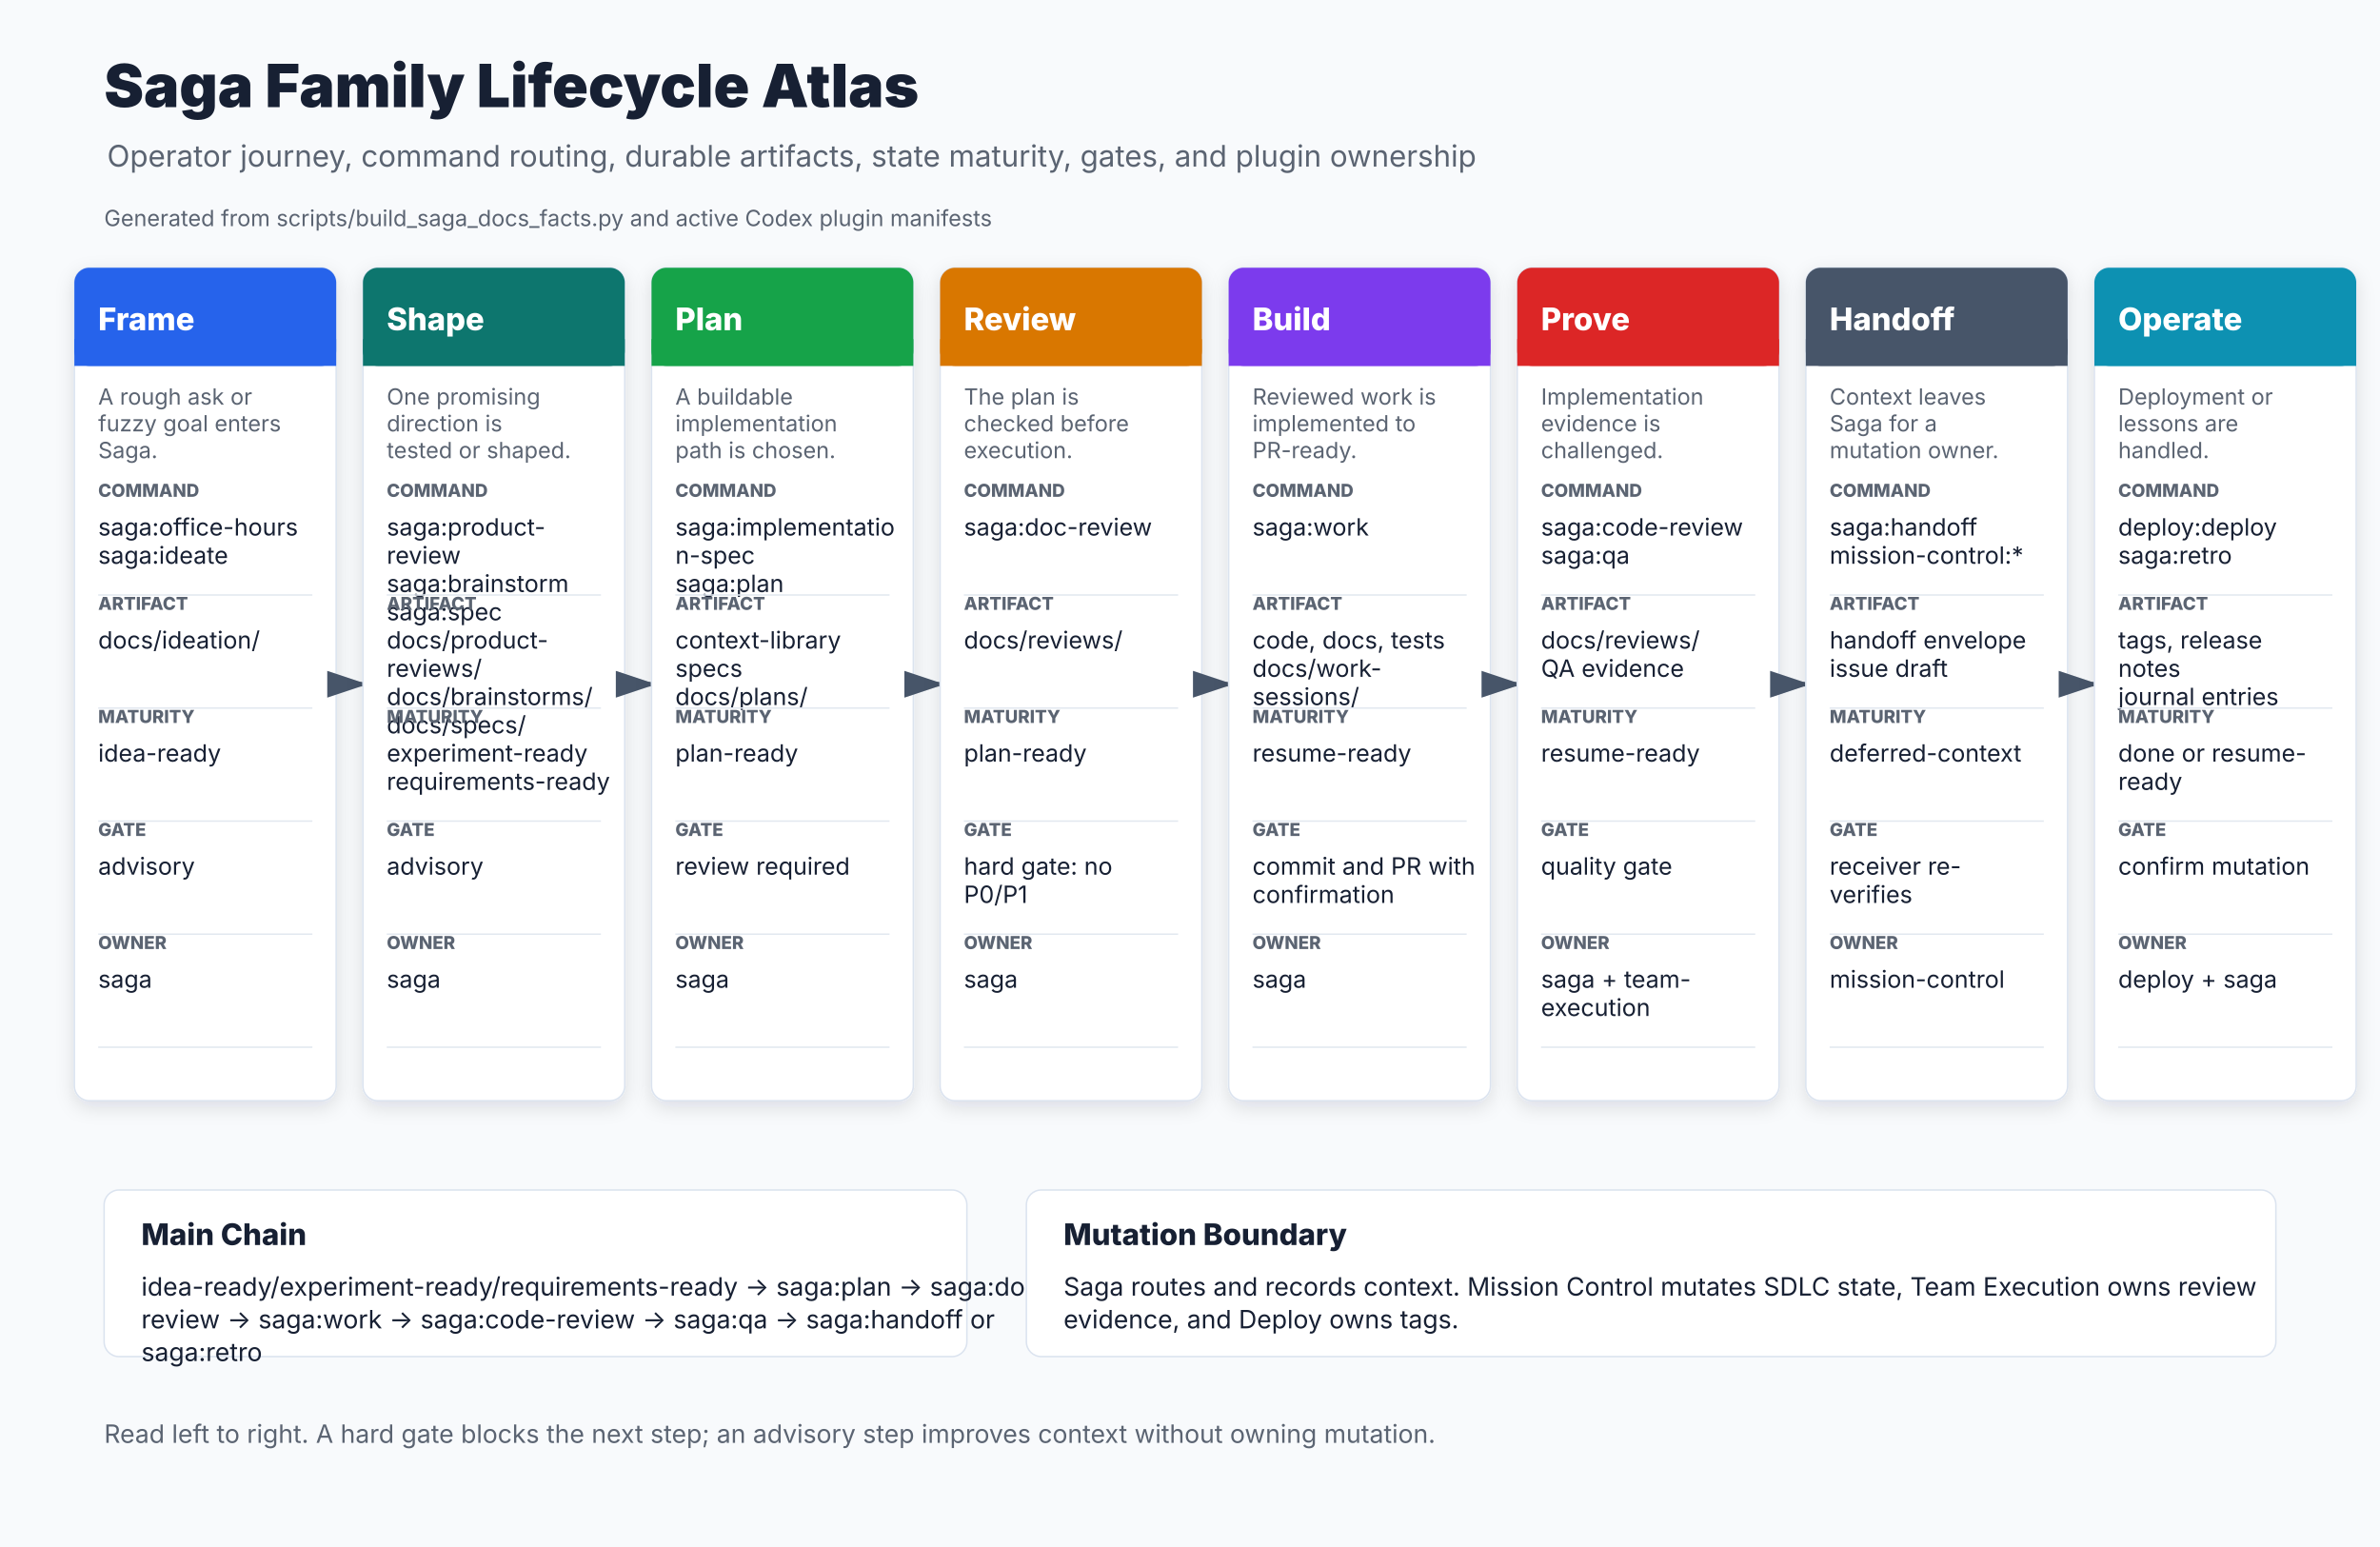
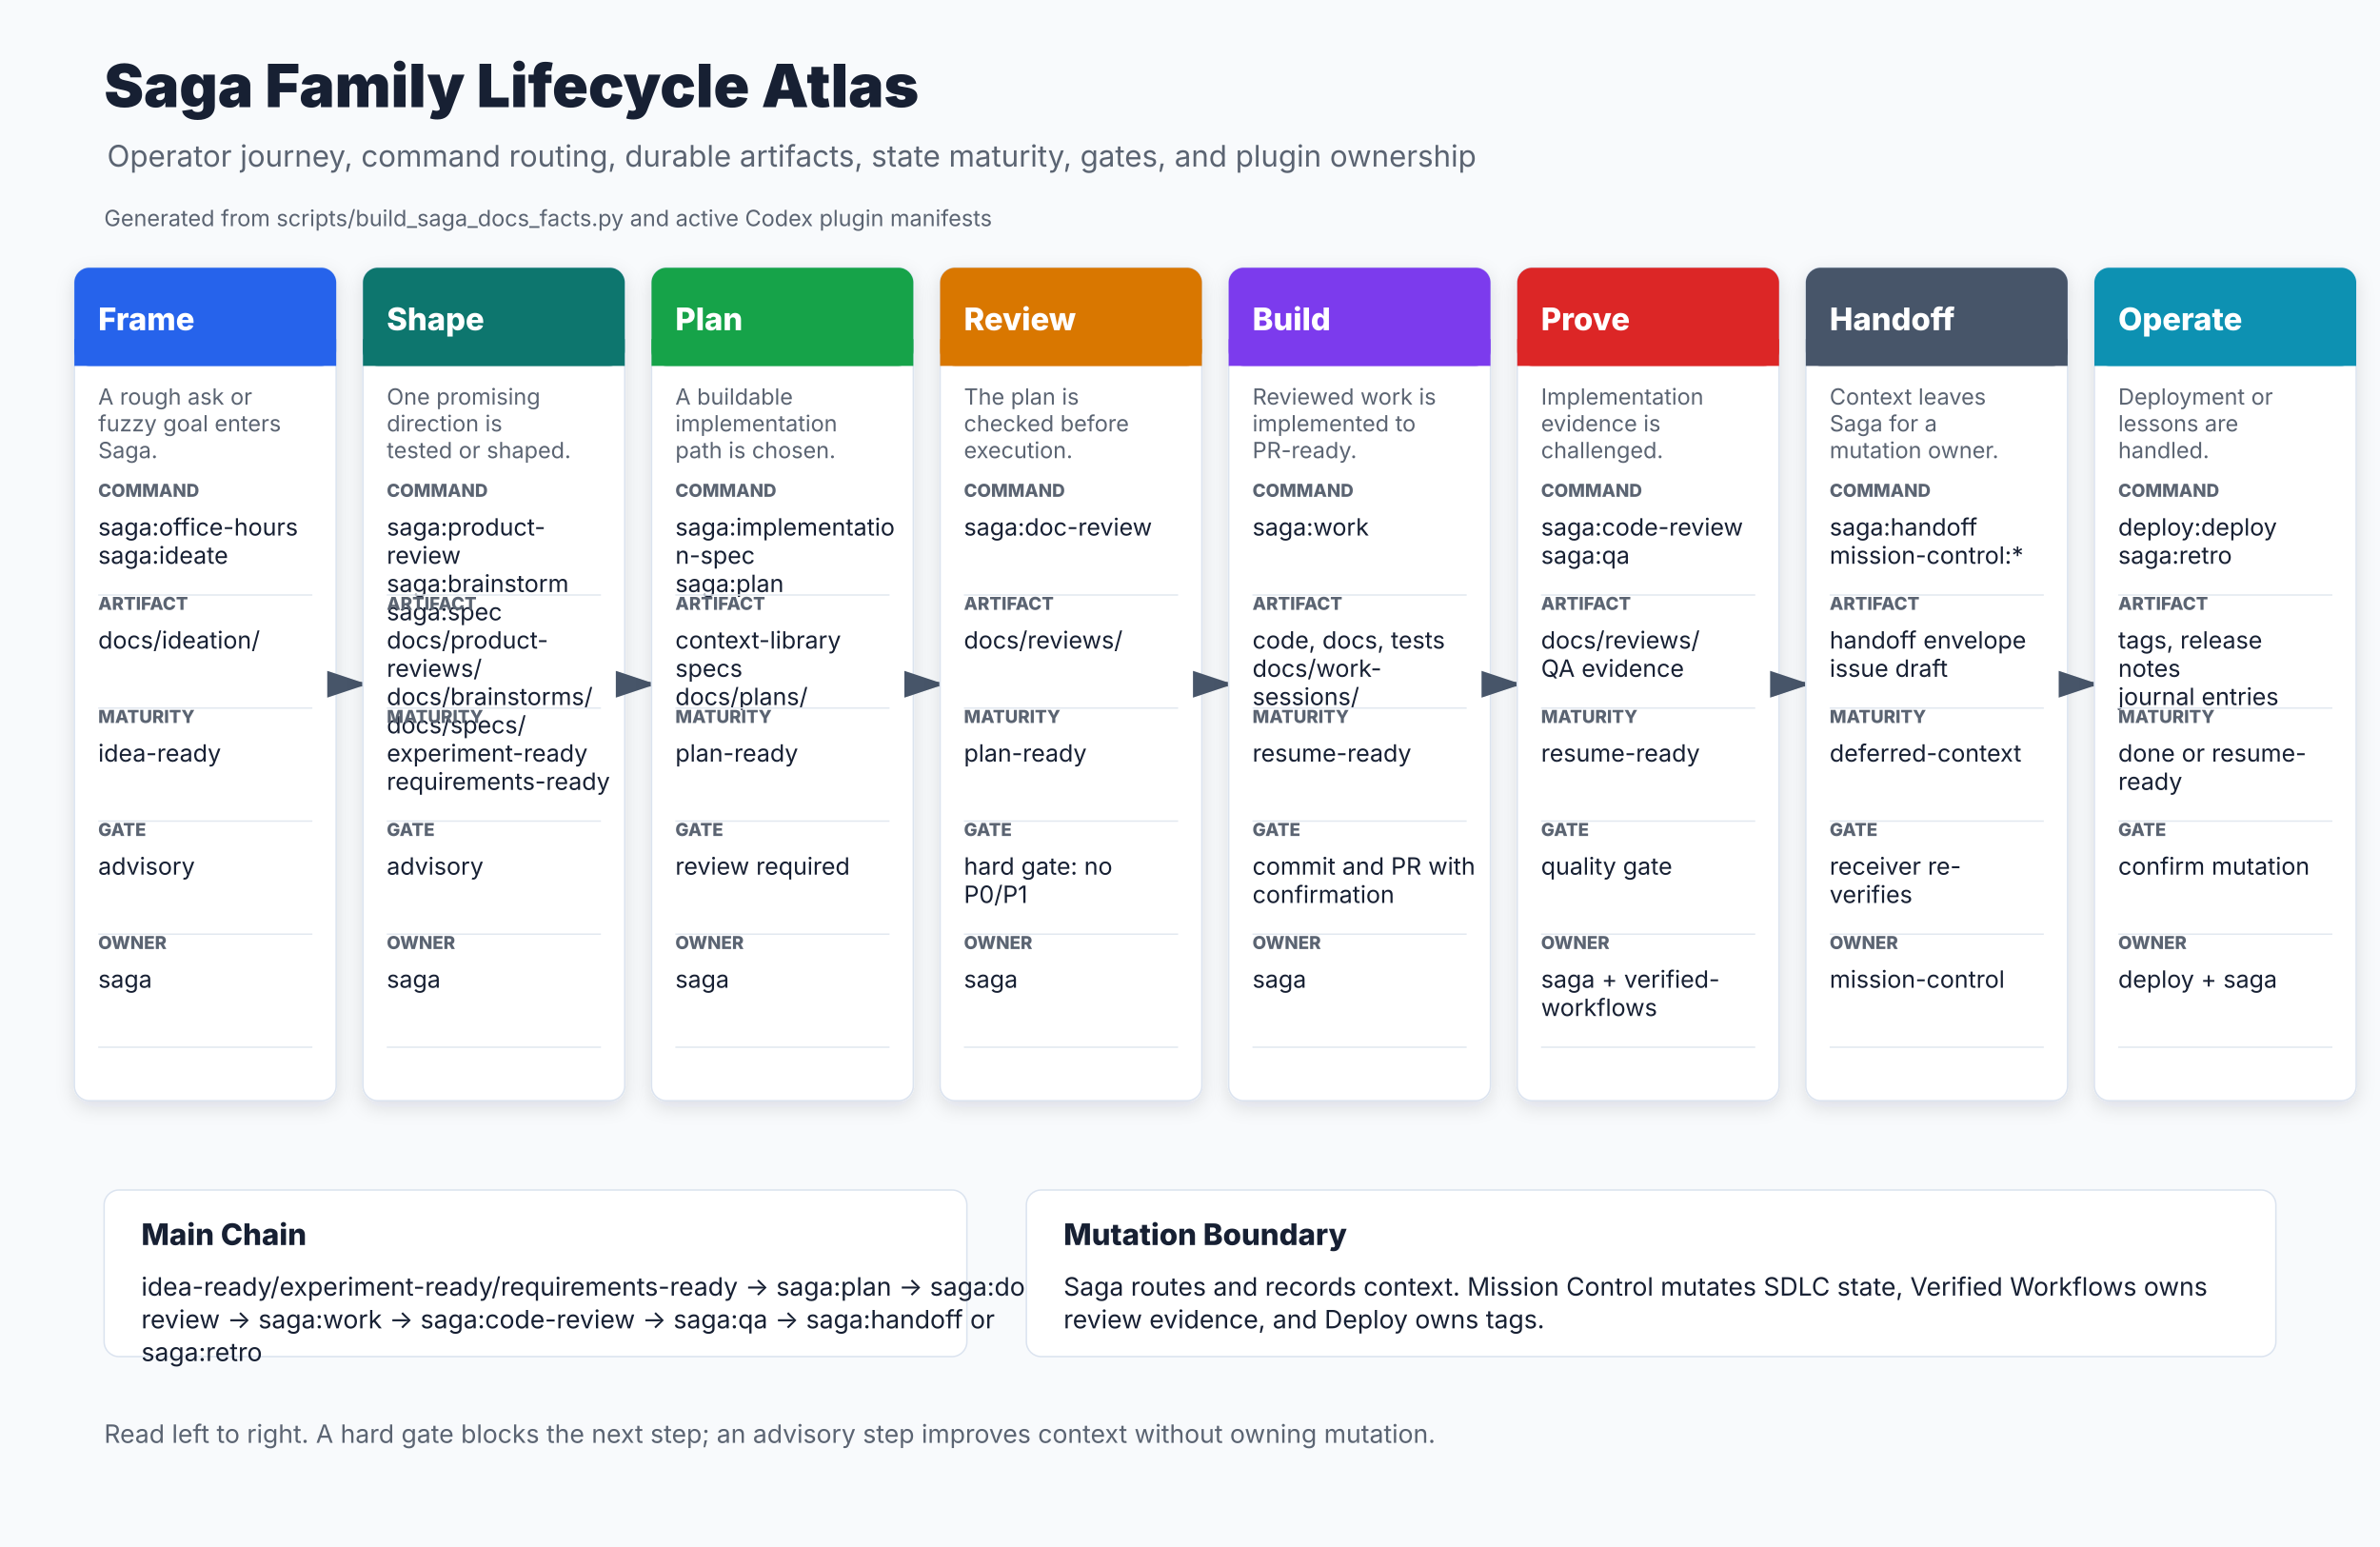
<svg xmlns="http://www.w3.org/2000/svg" width="1600" height="1040" viewBox="0 0 1600 1040" role="img">
  <defs>
    <marker id="arrowhead" markerWidth="10" markerHeight="10" refX="8" refY="3" orient="auto" markerUnits="strokeWidth">
      <path d="M0,0 L0,6 L9,3 z" fill="#475569" />
    </marker>
    <filter id="softShadow" x="-20%" y="-20%" width="140%" height="140%">
      <feDropShadow dx="0" dy="4" stdDeviation="6" flood-color="#0f172a" flood-opacity="0.12" />
    </filter>
  </defs>
  <rect width="1600" height="1040" fill="#f8fafc" />
  <text x="70" y="72" font-family="Inter, Arial, sans-serif" font-size="40" font-weight="850" fill="#172033">Saga Family Lifecycle Atlas</text>
  <text x="72" y="112" font-family="Inter, Arial, sans-serif" font-size="20" font-weight="400" fill="#5b6472">Operator journey, command routing, durable artifacts, state maturity, gates, and plugin ownership</text>
  <text x="70" y="152" font-family="Inter, Arial, sans-serif" font-size="15" font-weight="400" fill="#5b6472">Generated from scripts/build_saga_docs_facts.py and active Codex plugin manifests</text>
  <g filter="url(#softShadow)">
    <rect x="50" y="180" width="176" height="560" rx="10" fill="#ffffff" stroke="#dbe3ef" stroke-width="1" />
    <rect x="50" y="180" width="176" height="66" rx="10" fill="#2563eb" />
    <rect x="50" y="228" width="176" height="18" fill="#2563eb" />
    <text x="66" y="222" font-family="Inter, Arial, sans-serif" font-size="21" font-weight="800" fill="#ffffff">Frame</text>
  </g>
  <text x="66" y="272" font-family="Inter, Arial, sans-serif" font-size="15" font-weight="400" fill="#5b6472">
    <tspan x="66" dy="0">A rough ask or</tspan>
    <tspan x="66" dy="18">fuzzy goal enters</tspan>
    <tspan x="66" dy="18">Saga.</tspan>
  </text>
  <text x="66" y="334" font-family="Inter, Arial, sans-serif" font-size="12" font-weight="800" fill="#5b6472">COMMAND</text>
  <text x="66" y="360" font-family="Inter, Arial, sans-serif" font-size="16" font-weight="400" fill="#172033">
    <tspan x="66" dy="0">saga:office-hours</tspan>
    <tspan x="66" dy="19">saga:ideate</tspan>
  </text>
  <line x1="66" y1="400" x2="210" y2="400" stroke="#e2e8f0" />
  <text x="66" y="410" font-family="Inter, Arial, sans-serif" font-size="12" font-weight="800" fill="#5b6472">ARTIFACT</text>
  <text x="66" y="436" font-family="Inter, Arial, sans-serif" font-size="16" font-weight="400" fill="#172033">
    <tspan x="66" dy="0">docs/ideation/</tspan>
  </text>
  <line x1="66" y1="476" x2="210" y2="476" stroke="#e2e8f0" />
  <text x="66" y="486" font-family="Inter, Arial, sans-serif" font-size="12" font-weight="800" fill="#5b6472">MATURITY</text>
  <text x="66" y="512" font-family="Inter, Arial, sans-serif" font-size="16" font-weight="400" fill="#172033">
    <tspan x="66" dy="0">idea-ready</tspan>
  </text>
  <line x1="66" y1="552" x2="210" y2="552" stroke="#e2e8f0" />
  <text x="66" y="562" font-family="Inter, Arial, sans-serif" font-size="12" font-weight="800" fill="#5b6472">GATE</text>
  <text x="66" y="588" font-family="Inter, Arial, sans-serif" font-size="16" font-weight="400" fill="#172033">
    <tspan x="66" dy="0">advisory</tspan>
  </text>
  <line x1="66" y1="628" x2="210" y2="628" stroke="#e2e8f0" />
  <text x="66" y="638" font-family="Inter, Arial, sans-serif" font-size="12" font-weight="800" fill="#5b6472">OWNER</text>
  <text x="66" y="664" font-family="Inter, Arial, sans-serif" font-size="16" font-weight="400" fill="#172033">
    <tspan x="66" dy="0">saga</tspan>
  </text>
  <line x1="66" y1="704" x2="210" y2="704" stroke="#e2e8f0" />
  <line x1="230" y1="460" x2="244" y2="460" stroke="#475569" stroke-width="3" marker-end="url(#arrowhead)" />
  <g filter="url(#softShadow)">
    <rect x="244" y="180" width="176" height="560" rx="10" fill="#ffffff" stroke="#dbe3ef" stroke-width="1" />
    <rect x="244" y="180" width="176" height="66" rx="10" fill="#0f766e" />
    <rect x="244" y="228" width="176" height="18" fill="#0f766e" />
    <text x="260" y="222" font-family="Inter, Arial, sans-serif" font-size="21" font-weight="800" fill="#ffffff">Shape</text>
  </g>
  <text x="260" y="272" font-family="Inter, Arial, sans-serif" font-size="15" font-weight="400" fill="#5b6472">
    <tspan x="260" dy="0">One promising</tspan>
    <tspan x="260" dy="18">direction is</tspan>
    <tspan x="260" dy="18">tested or shaped.</tspan>
  </text>
  <text x="260" y="334" font-family="Inter, Arial, sans-serif" font-size="12" font-weight="800" fill="#5b6472">COMMAND</text>
  <text x="260" y="360" font-family="Inter, Arial, sans-serif" font-size="16" font-weight="400" fill="#172033">
    <tspan x="260" dy="0">saga:product-</tspan>
    <tspan x="260" dy="19">review</tspan>
    <tspan x="260" dy="19">saga:brainstorm</tspan>
    <tspan x="260" dy="19">saga:spec</tspan>
  </text>
  <line x1="260" y1="400" x2="404" y2="400" stroke="#e2e8f0" />
  <text x="260" y="410" font-family="Inter, Arial, sans-serif" font-size="12" font-weight="800" fill="#5b6472">ARTIFACT</text>
  <text x="260" y="436" font-family="Inter, Arial, sans-serif" font-size="16" font-weight="400" fill="#172033">
    <tspan x="260" dy="0">docs/product-</tspan>
    <tspan x="260" dy="19">reviews/</tspan>
    <tspan x="260" dy="19">docs/brainstorms/</tspan>
    <tspan x="260" dy="19">docs/specs/</tspan>
  </text>
  <line x1="260" y1="476" x2="404" y2="476" stroke="#e2e8f0" />
  <text x="260" y="486" font-family="Inter, Arial, sans-serif" font-size="12" font-weight="800" fill="#5b6472">MATURITY</text>
  <text x="260" y="512" font-family="Inter, Arial, sans-serif" font-size="16" font-weight="400" fill="#172033">
    <tspan x="260" dy="0">experiment-ready</tspan>
    <tspan x="260" dy="19">requirements-ready</tspan>
  </text>
  <line x1="260" y1="552" x2="404" y2="552" stroke="#e2e8f0" />
  <text x="260" y="562" font-family="Inter, Arial, sans-serif" font-size="12" font-weight="800" fill="#5b6472">GATE</text>
  <text x="260" y="588" font-family="Inter, Arial, sans-serif" font-size="16" font-weight="400" fill="#172033">
    <tspan x="260" dy="0">advisory</tspan>
  </text>
  <line x1="260" y1="628" x2="404" y2="628" stroke="#e2e8f0" />
  <text x="260" y="638" font-family="Inter, Arial, sans-serif" font-size="12" font-weight="800" fill="#5b6472">OWNER</text>
  <text x="260" y="664" font-family="Inter, Arial, sans-serif" font-size="16" font-weight="400" fill="#172033">
    <tspan x="260" dy="0">saga</tspan>
  </text>
  <line x1="260" y1="704" x2="404" y2="704" stroke="#e2e8f0" />
  <line x1="424" y1="460" x2="438" y2="460" stroke="#475569" stroke-width="3" marker-end="url(#arrowhead)" />
  <g filter="url(#softShadow)">
    <rect x="438" y="180" width="176" height="560" rx="10" fill="#ffffff" stroke="#dbe3ef" stroke-width="1" />
    <rect x="438" y="180" width="176" height="66" rx="10" fill="#16a34a" />
    <rect x="438" y="228" width="176" height="18" fill="#16a34a" />
    <text x="454" y="222" font-family="Inter, Arial, sans-serif" font-size="21" font-weight="800" fill="#ffffff">Plan</text>
  </g>
  <text x="454" y="272" font-family="Inter, Arial, sans-serif" font-size="15" font-weight="400" fill="#5b6472">
    <tspan x="454" dy="0">A buildable</tspan>
    <tspan x="454" dy="18">implementation</tspan>
    <tspan x="454" dy="18">path is chosen.</tspan>
  </text>
  <text x="454" y="334" font-family="Inter, Arial, sans-serif" font-size="12" font-weight="800" fill="#5b6472">COMMAND</text>
  <text x="454" y="360" font-family="Inter, Arial, sans-serif" font-size="16" font-weight="400" fill="#172033">
    <tspan x="454" dy="0">saga:implementatio</tspan>
    <tspan x="454" dy="19">n-spec</tspan>
    <tspan x="454" dy="19">saga:plan</tspan>
  </text>
  <line x1="454" y1="400" x2="598" y2="400" stroke="#e2e8f0" />
  <text x="454" y="410" font-family="Inter, Arial, sans-serif" font-size="12" font-weight="800" fill="#5b6472">ARTIFACT</text>
  <text x="454" y="436" font-family="Inter, Arial, sans-serif" font-size="16" font-weight="400" fill="#172033">
    <tspan x="454" dy="0">context-library</tspan>
    <tspan x="454" dy="19">specs</tspan>
    <tspan x="454" dy="19">docs/plans/</tspan>
  </text>
  <line x1="454" y1="476" x2="598" y2="476" stroke="#e2e8f0" />
  <text x="454" y="486" font-family="Inter, Arial, sans-serif" font-size="12" font-weight="800" fill="#5b6472">MATURITY</text>
  <text x="454" y="512" font-family="Inter, Arial, sans-serif" font-size="16" font-weight="400" fill="#172033">
    <tspan x="454" dy="0">plan-ready</tspan>
  </text>
  <line x1="454" y1="552" x2="598" y2="552" stroke="#e2e8f0" />
  <text x="454" y="562" font-family="Inter, Arial, sans-serif" font-size="12" font-weight="800" fill="#5b6472">GATE</text>
  <text x="454" y="588" font-family="Inter, Arial, sans-serif" font-size="16" font-weight="400" fill="#172033">
    <tspan x="454" dy="0">review required</tspan>
  </text>
  <line x1="454" y1="628" x2="598" y2="628" stroke="#e2e8f0" />
  <text x="454" y="638" font-family="Inter, Arial, sans-serif" font-size="12" font-weight="800" fill="#5b6472">OWNER</text>
  <text x="454" y="664" font-family="Inter, Arial, sans-serif" font-size="16" font-weight="400" fill="#172033">
    <tspan x="454" dy="0">saga</tspan>
  </text>
  <line x1="454" y1="704" x2="598" y2="704" stroke="#e2e8f0" />
  <line x1="618" y1="460" x2="632" y2="460" stroke="#475569" stroke-width="3" marker-end="url(#arrowhead)" />
  <g filter="url(#softShadow)">
    <rect x="632" y="180" width="176" height="560" rx="10" fill="#ffffff" stroke="#dbe3ef" stroke-width="1" />
    <rect x="632" y="180" width="176" height="66" rx="10" fill="#d97706" />
    <rect x="632" y="228" width="176" height="18" fill="#d97706" />
    <text x="648" y="222" font-family="Inter, Arial, sans-serif" font-size="21" font-weight="800" fill="#ffffff">Review</text>
  </g>
  <text x="648" y="272" font-family="Inter, Arial, sans-serif" font-size="15" font-weight="400" fill="#5b6472">
    <tspan x="648" dy="0">The plan is</tspan>
    <tspan x="648" dy="18">checked before</tspan>
    <tspan x="648" dy="18">execution.</tspan>
  </text>
  <text x="648" y="334" font-family="Inter, Arial, sans-serif" font-size="12" font-weight="800" fill="#5b6472">COMMAND</text>
  <text x="648" y="360" font-family="Inter, Arial, sans-serif" font-size="16" font-weight="400" fill="#172033">
    <tspan x="648" dy="0">saga:doc-review</tspan>
  </text>
  <line x1="648" y1="400" x2="792" y2="400" stroke="#e2e8f0" />
  <text x="648" y="410" font-family="Inter, Arial, sans-serif" font-size="12" font-weight="800" fill="#5b6472">ARTIFACT</text>
  <text x="648" y="436" font-family="Inter, Arial, sans-serif" font-size="16" font-weight="400" fill="#172033">
    <tspan x="648" dy="0">docs/reviews/</tspan>
  </text>
  <line x1="648" y1="476" x2="792" y2="476" stroke="#e2e8f0" />
  <text x="648" y="486" font-family="Inter, Arial, sans-serif" font-size="12" font-weight="800" fill="#5b6472">MATURITY</text>
  <text x="648" y="512" font-family="Inter, Arial, sans-serif" font-size="16" font-weight="400" fill="#172033">
    <tspan x="648" dy="0">plan-ready</tspan>
  </text>
  <line x1="648" y1="552" x2="792" y2="552" stroke="#e2e8f0" />
  <text x="648" y="562" font-family="Inter, Arial, sans-serif" font-size="12" font-weight="800" fill="#5b6472">GATE</text>
  <text x="648" y="588" font-family="Inter, Arial, sans-serif" font-size="16" font-weight="400" fill="#172033">
    <tspan x="648" dy="0">hard gate: no</tspan>
    <tspan x="648" dy="19">P0/P1</tspan>
  </text>
  <line x1="648" y1="628" x2="792" y2="628" stroke="#e2e8f0" />
  <text x="648" y="638" font-family="Inter, Arial, sans-serif" font-size="12" font-weight="800" fill="#5b6472">OWNER</text>
  <text x="648" y="664" font-family="Inter, Arial, sans-serif" font-size="16" font-weight="400" fill="#172033">
    <tspan x="648" dy="0">saga</tspan>
  </text>
  <line x1="648" y1="704" x2="792" y2="704" stroke="#e2e8f0" />
  <line x1="812" y1="460" x2="826" y2="460" stroke="#475569" stroke-width="3" marker-end="url(#arrowhead)" />
  <g filter="url(#softShadow)">
    <rect x="826" y="180" width="176" height="560" rx="10" fill="#ffffff" stroke="#dbe3ef" stroke-width="1" />
    <rect x="826" y="180" width="176" height="66" rx="10" fill="#7c3aed" />
    <rect x="826" y="228" width="176" height="18" fill="#7c3aed" />
    <text x="842" y="222" font-family="Inter, Arial, sans-serif" font-size="21" font-weight="800" fill="#ffffff">Build</text>
  </g>
  <text x="842" y="272" font-family="Inter, Arial, sans-serif" font-size="15" font-weight="400" fill="#5b6472">
    <tspan x="842" dy="0">Reviewed work is</tspan>
    <tspan x="842" dy="18">implemented to</tspan>
    <tspan x="842" dy="18">PR-ready.</tspan>
  </text>
  <text x="842" y="334" font-family="Inter, Arial, sans-serif" font-size="12" font-weight="800" fill="#5b6472">COMMAND</text>
  <text x="842" y="360" font-family="Inter, Arial, sans-serif" font-size="16" font-weight="400" fill="#172033">
    <tspan x="842" dy="0">saga:work</tspan>
  </text>
  <line x1="842" y1="400" x2="986" y2="400" stroke="#e2e8f0" />
  <text x="842" y="410" font-family="Inter, Arial, sans-serif" font-size="12" font-weight="800" fill="#5b6472">ARTIFACT</text>
  <text x="842" y="436" font-family="Inter, Arial, sans-serif" font-size="16" font-weight="400" fill="#172033">
    <tspan x="842" dy="0">code, docs, tests</tspan>
    <tspan x="842" dy="19">docs/work-</tspan>
    <tspan x="842" dy="19">sessions/</tspan>
  </text>
  <line x1="842" y1="476" x2="986" y2="476" stroke="#e2e8f0" />
  <text x="842" y="486" font-family="Inter, Arial, sans-serif" font-size="12" font-weight="800" fill="#5b6472">MATURITY</text>
  <text x="842" y="512" font-family="Inter, Arial, sans-serif" font-size="16" font-weight="400" fill="#172033">
    <tspan x="842" dy="0">resume-ready</tspan>
  </text>
  <line x1="842" y1="552" x2="986" y2="552" stroke="#e2e8f0" />
  <text x="842" y="562" font-family="Inter, Arial, sans-serif" font-size="12" font-weight="800" fill="#5b6472">GATE</text>
  <text x="842" y="588" font-family="Inter, Arial, sans-serif" font-size="16" font-weight="400" fill="#172033">
    <tspan x="842" dy="0">commit and PR with</tspan>
    <tspan x="842" dy="19">confirmation</tspan>
  </text>
  <line x1="842" y1="628" x2="986" y2="628" stroke="#e2e8f0" />
  <text x="842" y="638" font-family="Inter, Arial, sans-serif" font-size="12" font-weight="800" fill="#5b6472">OWNER</text>
  <text x="842" y="664" font-family="Inter, Arial, sans-serif" font-size="16" font-weight="400" fill="#172033">
    <tspan x="842" dy="0">saga</tspan>
  </text>
  <line x1="842" y1="704" x2="986" y2="704" stroke="#e2e8f0" />
  <line x1="1006" y1="460" x2="1020" y2="460" stroke="#475569" stroke-width="3" marker-end="url(#arrowhead)" />
  <g filter="url(#softShadow)">
    <rect x="1020" y="180" width="176" height="560" rx="10" fill="#ffffff" stroke="#dbe3ef" stroke-width="1" />
    <rect x="1020" y="180" width="176" height="66" rx="10" fill="#dc2626" />
    <rect x="1020" y="228" width="176" height="18" fill="#dc2626" />
    <text x="1036" y="222" font-family="Inter, Arial, sans-serif" font-size="21" font-weight="800" fill="#ffffff">Prove</text>
  </g>
  <text x="1036" y="272" font-family="Inter, Arial, sans-serif" font-size="15" font-weight="400" fill="#5b6472">
    <tspan x="1036" dy="0">Implementation</tspan>
    <tspan x="1036" dy="18">evidence is</tspan>
    <tspan x="1036" dy="18">challenged.</tspan>
  </text>
  <text x="1036" y="334" font-family="Inter, Arial, sans-serif" font-size="12" font-weight="800" fill="#5b6472">COMMAND</text>
  <text x="1036" y="360" font-family="Inter, Arial, sans-serif" font-size="16" font-weight="400" fill="#172033">
    <tspan x="1036" dy="0">saga:code-review</tspan>
    <tspan x="1036" dy="19">saga:qa</tspan>
  </text>
  <line x1="1036" y1="400" x2="1180" y2="400" stroke="#e2e8f0" />
  <text x="1036" y="410" font-family="Inter, Arial, sans-serif" font-size="12" font-weight="800" fill="#5b6472">ARTIFACT</text>
  <text x="1036" y="436" font-family="Inter, Arial, sans-serif" font-size="16" font-weight="400" fill="#172033">
    <tspan x="1036" dy="0">docs/reviews/</tspan>
    <tspan x="1036" dy="19">QA evidence</tspan>
  </text>
  <line x1="1036" y1="476" x2="1180" y2="476" stroke="#e2e8f0" />
  <text x="1036" y="486" font-family="Inter, Arial, sans-serif" font-size="12" font-weight="800" fill="#5b6472">MATURITY</text>
  <text x="1036" y="512" font-family="Inter, Arial, sans-serif" font-size="16" font-weight="400" fill="#172033">
    <tspan x="1036" dy="0">resume-ready</tspan>
  </text>
  <line x1="1036" y1="552" x2="1180" y2="552" stroke="#e2e8f0" />
  <text x="1036" y="562" font-family="Inter, Arial, sans-serif" font-size="12" font-weight="800" fill="#5b6472">GATE</text>
  <text x="1036" y="588" font-family="Inter, Arial, sans-serif" font-size="16" font-weight="400" fill="#172033">
    <tspan x="1036" dy="0">quality gate</tspan>
  </text>
  <line x1="1036" y1="628" x2="1180" y2="628" stroke="#e2e8f0" />
  <text x="1036" y="638" font-family="Inter, Arial, sans-serif" font-size="12" font-weight="800" fill="#5b6472">OWNER</text>
  <text x="1036" y="664" font-family="Inter, Arial, sans-serif" font-size="16" font-weight="400" fill="#172033">
-     <tspan x="1036" dy="0">saga + team-</tspan>
-     <tspan x="1036" dy="19">execution</tspan>
+     <tspan x="1036" dy="0">saga + verified-</tspan>
+     <tspan x="1036" dy="19">workflows</tspan>
  </text>
  <line x1="1036" y1="704" x2="1180" y2="704" stroke="#e2e8f0" />
  <line x1="1200" y1="460" x2="1214" y2="460" stroke="#475569" stroke-width="3" marker-end="url(#arrowhead)" />
  <g filter="url(#softShadow)">
    <rect x="1214" y="180" width="176" height="560" rx="10" fill="#ffffff" stroke="#dbe3ef" stroke-width="1" />
    <rect x="1214" y="180" width="176" height="66" rx="10" fill="#475569" />
    <rect x="1214" y="228" width="176" height="18" fill="#475569" />
    <text x="1230" y="222" font-family="Inter, Arial, sans-serif" font-size="21" font-weight="800" fill="#ffffff">Handoff</text>
  </g>
  <text x="1230" y="272" font-family="Inter, Arial, sans-serif" font-size="15" font-weight="400" fill="#5b6472">
    <tspan x="1230" dy="0">Context leaves</tspan>
    <tspan x="1230" dy="18">Saga for a</tspan>
    <tspan x="1230" dy="18">mutation owner.</tspan>
  </text>
  <text x="1230" y="334" font-family="Inter, Arial, sans-serif" font-size="12" font-weight="800" fill="#5b6472">COMMAND</text>
  <text x="1230" y="360" font-family="Inter, Arial, sans-serif" font-size="16" font-weight="400" fill="#172033">
    <tspan x="1230" dy="0">saga:handoff</tspan>
    <tspan x="1230" dy="19">mission-control:*</tspan>
  </text>
  <line x1="1230" y1="400" x2="1374" y2="400" stroke="#e2e8f0" />
  <text x="1230" y="410" font-family="Inter, Arial, sans-serif" font-size="12" font-weight="800" fill="#5b6472">ARTIFACT</text>
  <text x="1230" y="436" font-family="Inter, Arial, sans-serif" font-size="16" font-weight="400" fill="#172033">
    <tspan x="1230" dy="0">handoff envelope</tspan>
    <tspan x="1230" dy="19">issue draft</tspan>
  </text>
  <line x1="1230" y1="476" x2="1374" y2="476" stroke="#e2e8f0" />
  <text x="1230" y="486" font-family="Inter, Arial, sans-serif" font-size="12" font-weight="800" fill="#5b6472">MATURITY</text>
  <text x="1230" y="512" font-family="Inter, Arial, sans-serif" font-size="16" font-weight="400" fill="#172033">
    <tspan x="1230" dy="0">deferred-context</tspan>
  </text>
  <line x1="1230" y1="552" x2="1374" y2="552" stroke="#e2e8f0" />
  <text x="1230" y="562" font-family="Inter, Arial, sans-serif" font-size="12" font-weight="800" fill="#5b6472">GATE</text>
  <text x="1230" y="588" font-family="Inter, Arial, sans-serif" font-size="16" font-weight="400" fill="#172033">
    <tspan x="1230" dy="0">receiver re-</tspan>
    <tspan x="1230" dy="19">verifies</tspan>
  </text>
  <line x1="1230" y1="628" x2="1374" y2="628" stroke="#e2e8f0" />
  <text x="1230" y="638" font-family="Inter, Arial, sans-serif" font-size="12" font-weight="800" fill="#5b6472">OWNER</text>
  <text x="1230" y="664" font-family="Inter, Arial, sans-serif" font-size="16" font-weight="400" fill="#172033">
    <tspan x="1230" dy="0">mission-control</tspan>
  </text>
  <line x1="1230" y1="704" x2="1374" y2="704" stroke="#e2e8f0" />
  <line x1="1394" y1="460" x2="1408" y2="460" stroke="#475569" stroke-width="3" marker-end="url(#arrowhead)" />
  <g filter="url(#softShadow)">
    <rect x="1408" y="180" width="176" height="560" rx="10" fill="#ffffff" stroke="#dbe3ef" stroke-width="1" />
    <rect x="1408" y="180" width="176" height="66" rx="10" fill="#0891b2" />
    <rect x="1408" y="228" width="176" height="18" fill="#0891b2" />
    <text x="1424" y="222" font-family="Inter, Arial, sans-serif" font-size="21" font-weight="800" fill="#ffffff">Operate</text>
  </g>
  <text x="1424" y="272" font-family="Inter, Arial, sans-serif" font-size="15" font-weight="400" fill="#5b6472">
    <tspan x="1424" dy="0">Deployment or</tspan>
    <tspan x="1424" dy="18">lessons are</tspan>
    <tspan x="1424" dy="18">handled.</tspan>
  </text>
  <text x="1424" y="334" font-family="Inter, Arial, sans-serif" font-size="12" font-weight="800" fill="#5b6472">COMMAND</text>
  <text x="1424" y="360" font-family="Inter, Arial, sans-serif" font-size="16" font-weight="400" fill="#172033">
    <tspan x="1424" dy="0">deploy:deploy</tspan>
    <tspan x="1424" dy="19">saga:retro</tspan>
  </text>
  <line x1="1424" y1="400" x2="1568" y2="400" stroke="#e2e8f0" />
  <text x="1424" y="410" font-family="Inter, Arial, sans-serif" font-size="12" font-weight="800" fill="#5b6472">ARTIFACT</text>
  <text x="1424" y="436" font-family="Inter, Arial, sans-serif" font-size="16" font-weight="400" fill="#172033">
    <tspan x="1424" dy="0">tags, release</tspan>
    <tspan x="1424" dy="19">notes</tspan>
    <tspan x="1424" dy="19">journal entries</tspan>
  </text>
  <line x1="1424" y1="476" x2="1568" y2="476" stroke="#e2e8f0" />
  <text x="1424" y="486" font-family="Inter, Arial, sans-serif" font-size="12" font-weight="800" fill="#5b6472">MATURITY</text>
  <text x="1424" y="512" font-family="Inter, Arial, sans-serif" font-size="16" font-weight="400" fill="#172033">
    <tspan x="1424" dy="0">done or resume-</tspan>
    <tspan x="1424" dy="19">ready</tspan>
  </text>
  <line x1="1424" y1="552" x2="1568" y2="552" stroke="#e2e8f0" />
  <text x="1424" y="562" font-family="Inter, Arial, sans-serif" font-size="12" font-weight="800" fill="#5b6472">GATE</text>
  <text x="1424" y="588" font-family="Inter, Arial, sans-serif" font-size="16" font-weight="400" fill="#172033">
    <tspan x="1424" dy="0">confirm mutation</tspan>
  </text>
  <line x1="1424" y1="628" x2="1568" y2="628" stroke="#e2e8f0" />
  <text x="1424" y="638" font-family="Inter, Arial, sans-serif" font-size="12" font-weight="800" fill="#5b6472">OWNER</text>
  <text x="1424" y="664" font-family="Inter, Arial, sans-serif" font-size="16" font-weight="400" fill="#172033">
    <tspan x="1424" dy="0">deploy + saga</tspan>
  </text>
  <line x1="1424" y1="704" x2="1568" y2="704" stroke="#e2e8f0" />
  <rect x="70" y="800" width="580" height="112" rx="10" fill="#ffffff" stroke="#dbe3ef" stroke-width="1" />
  <text x="95" y="837" font-family="Inter, Arial, sans-serif" font-size="20" font-weight="800" fill="#172033">Main Chain</text>
  <text x="95" y="871" font-family="Inter, Arial, sans-serif" font-size="17" font-weight="400" fill="#172033">
    <tspan x="95" dy="0">idea-ready/experiment-ready/requirements-ready -&gt; saga:plan -&gt; saga:doc-</tspan>
    <tspan x="95" dy="22">review -&gt; saga:work -&gt; saga:code-review -&gt; saga:qa -&gt; saga:handoff or</tspan>
    <tspan x="95" dy="22">saga:retro</tspan>
  </text>
  <rect x="690" y="800" width="840" height="112" rx="10" fill="#ffffff" stroke="#dbe3ef" stroke-width="1" />
  <text x="715" y="837" font-family="Inter, Arial, sans-serif" font-size="20" font-weight="800" fill="#172033">Mutation Boundary</text>
  <text x="715" y="871" font-family="Inter, Arial, sans-serif" font-size="17" font-weight="400" fill="#172033">
-     <tspan x="715" dy="0">Saga routes and records context. Mission Control mutates SDLC state, Team Execution owns review</tspan>
-     <tspan x="715" dy="22">evidence, and Deploy owns tags.</tspan>
+     <tspan x="715" dy="0">Saga routes and records context. Mission Control mutates SDLC state, Verified Workflows owns</tspan>
+     <tspan x="715" dy="22">review evidence, and Deploy owns tags.</tspan>
  </text>
  <text x="70" y="970" font-family="Inter, Arial, sans-serif" font-size="17" font-weight="400" fill="#5b6472">Read left to right. A hard gate blocks the next step; an advisory step improves context without owning mutation.</text>
</svg>
